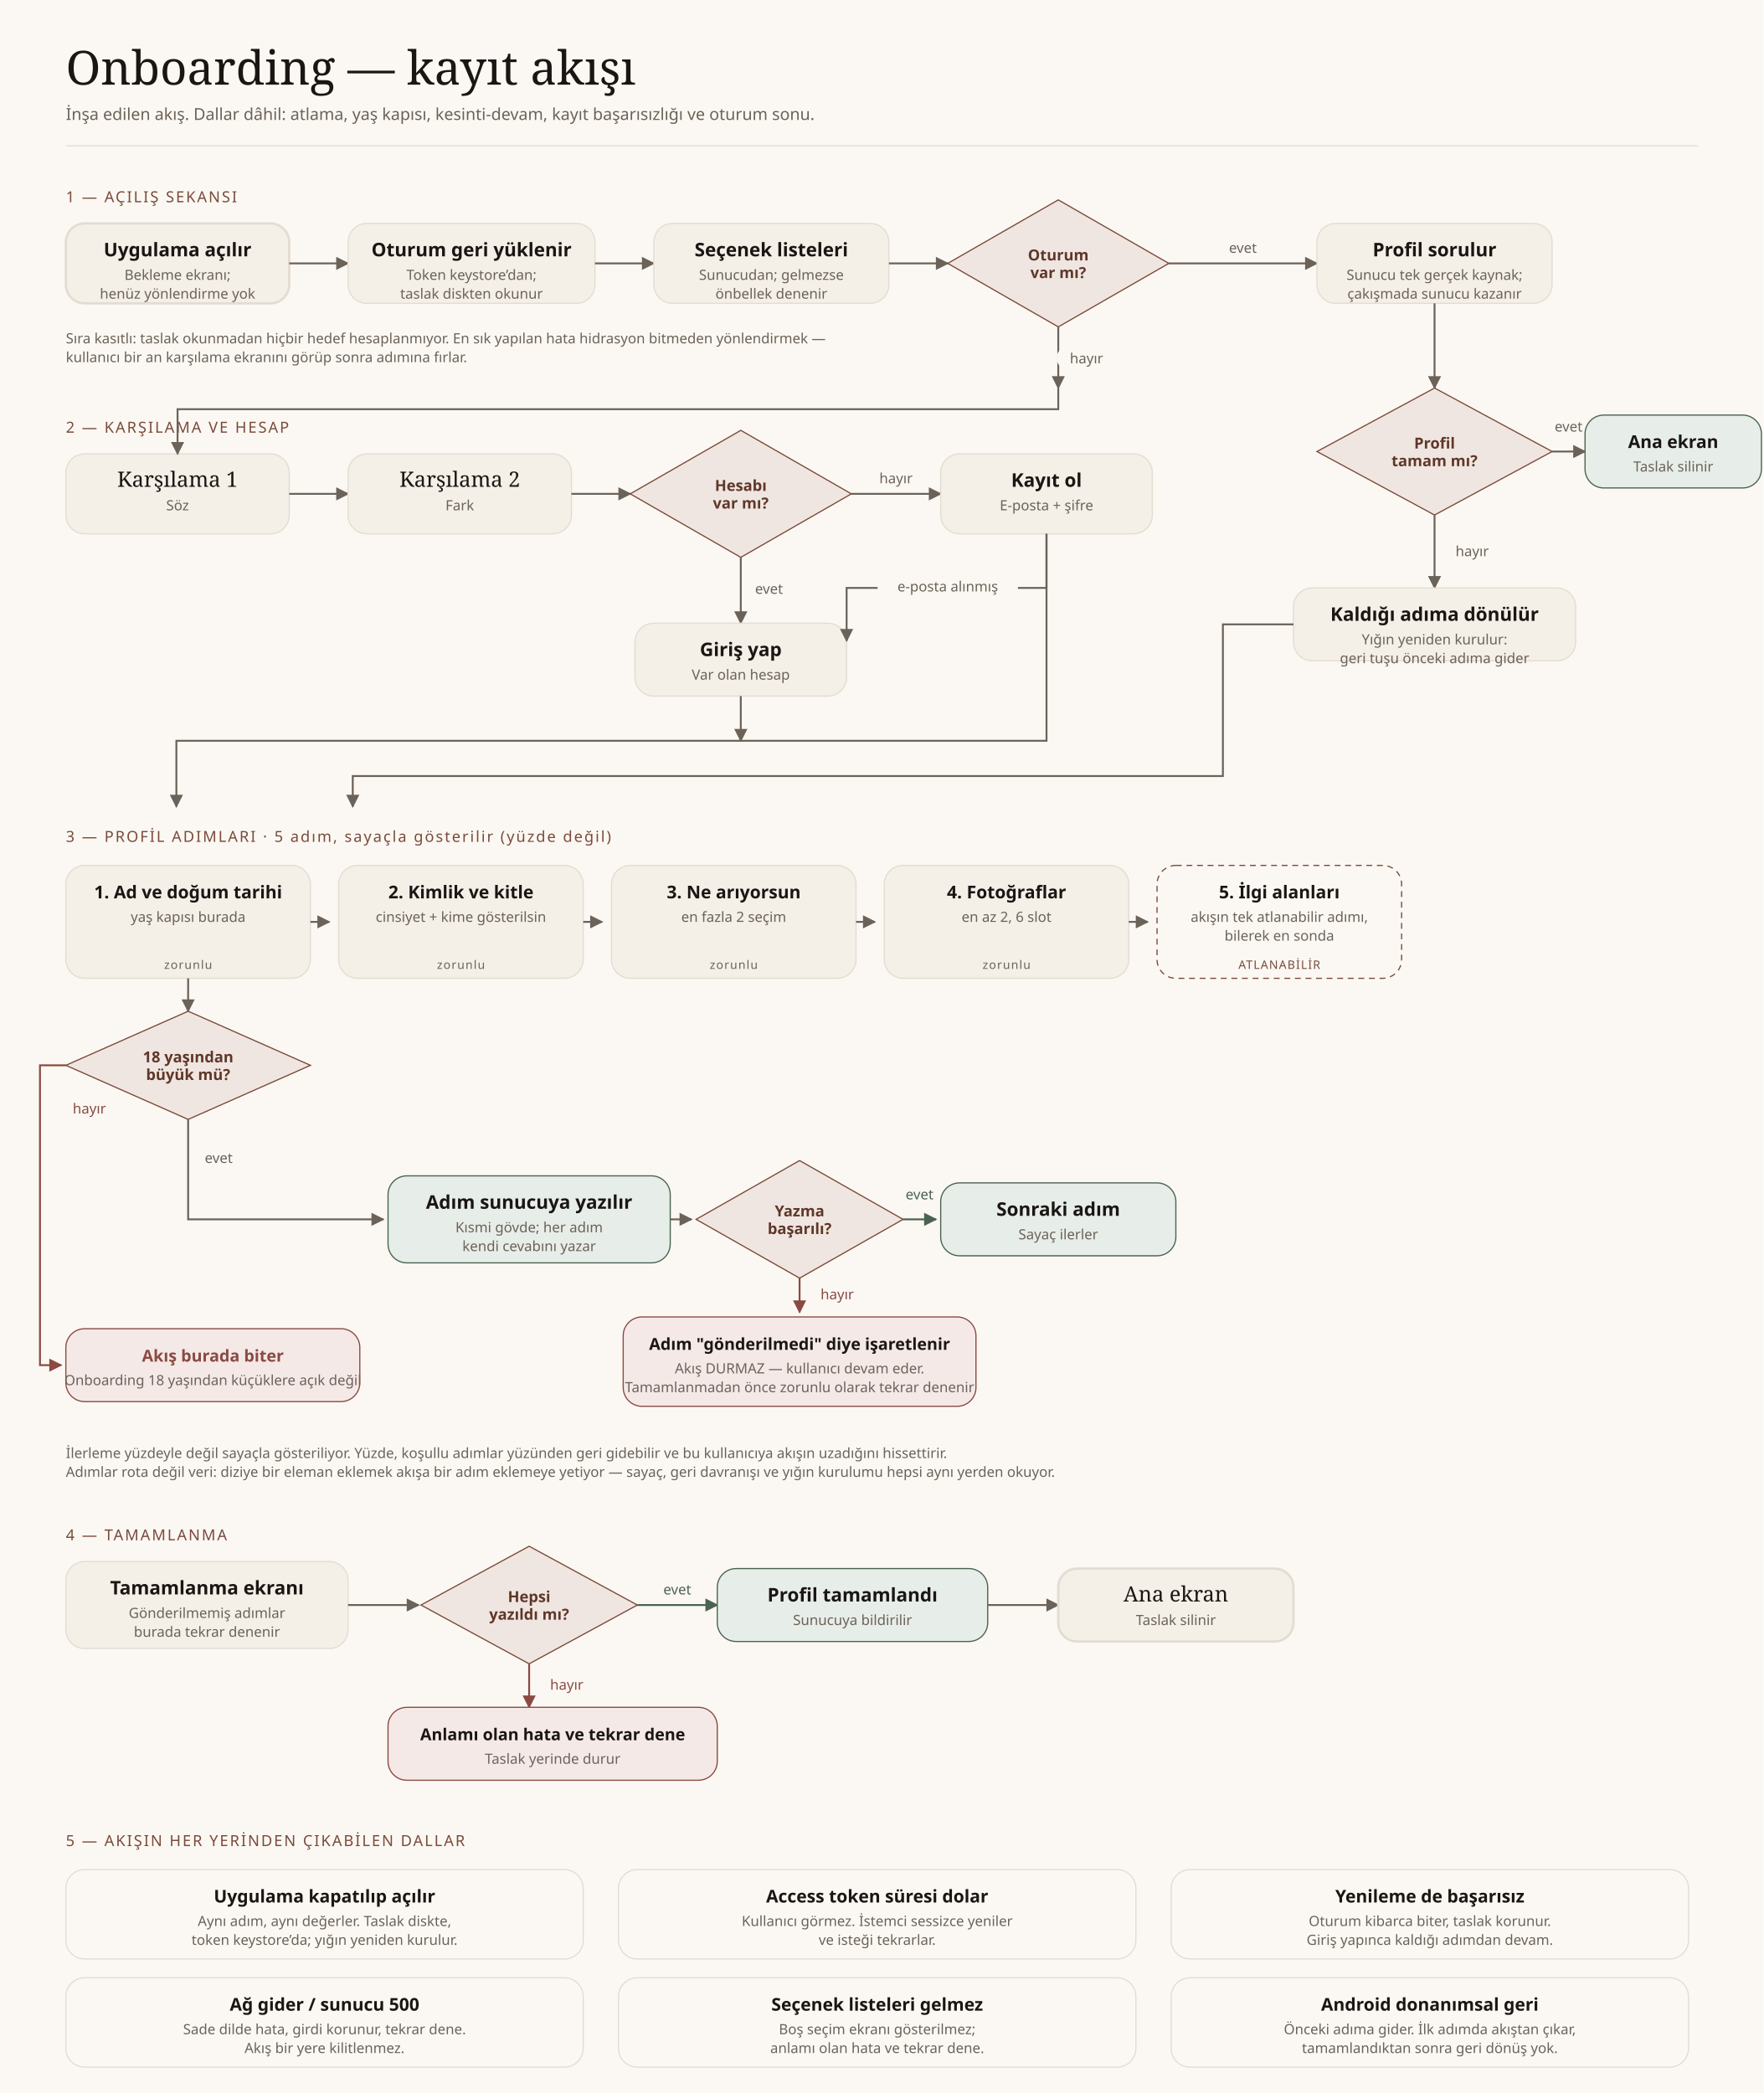
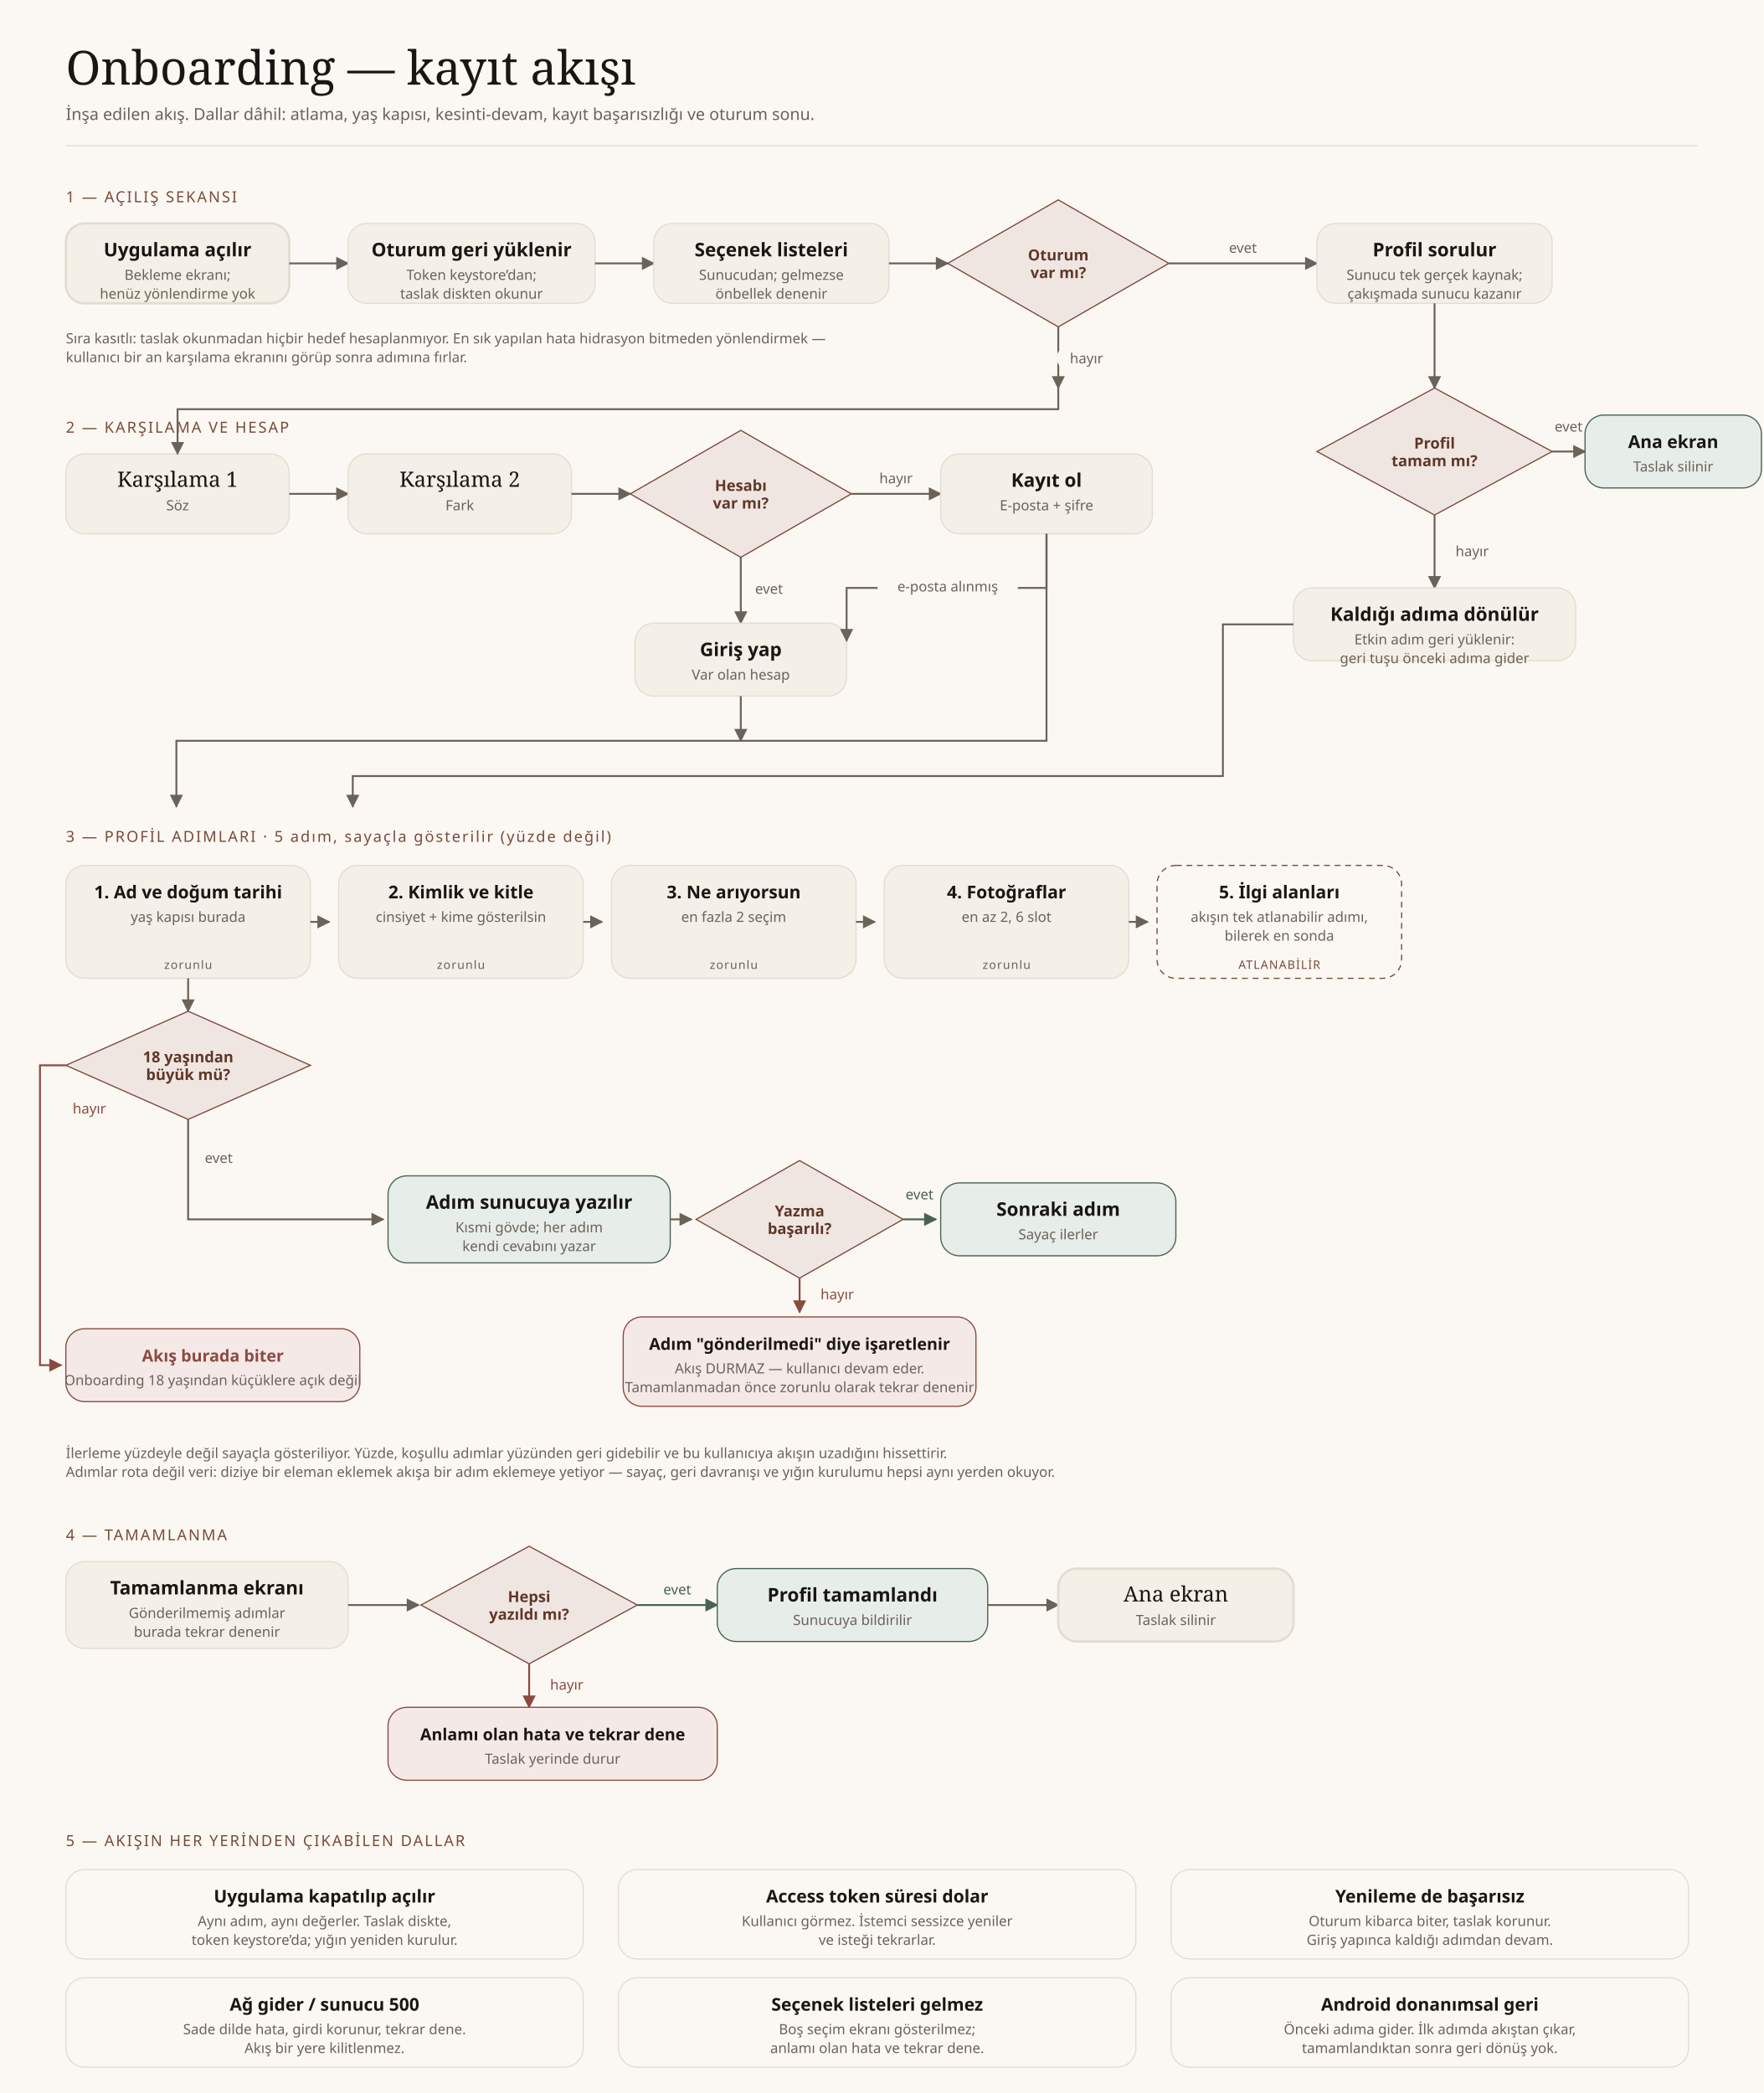
<svg xmlns="http://www.w3.org/2000/svg" width="1500" height="1780" viewBox="0 0 1500 1780" font-family="'Figtree','Segoe UI',system-ui,-apple-system,sans-serif">
  <defs>
    <marker id="arrow" viewBox="0 0 10 10" refX="9" refY="5" markerWidth="7" markerHeight="7" orient="auto-start-reverse">
      <path d="M 0 0 L 10 5 L 0 10 z" fill="#6B6259" />
    </marker>
    <marker id="arrowRed" viewBox="0 0 10 10" refX="9" refY="5" markerWidth="7" markerHeight="7" orient="auto-start-reverse">
      <path d="M 0 0 L 10 5 L 0 10 z" fill="#8A4A42" />
    </marker>
    <marker id="arrowGreen" viewBox="0 0 10 10" refX="9" refY="5" markerWidth="7" markerHeight="7" orient="auto-start-reverse">
      <path d="M 0 0 L 10 5 L 0 10 z" fill="#4A6350" />
    </marker>
  </defs>
  <rect width="1500" height="1780" fill="#FBF8F3" />
  <text x="56" y="72" font-family="'Newsreader','Iowan Old Style',Georgia,serif" font-size="40" fill="#1A1614">Onboarding — kayıt akışı</text>
  <text x="56" y="102" font-size="14" fill="#6B6259">İnşa edilen akış. Dallar dâhil: atlama, yaş kapısı, kesinti-devam, kayıt başarısızlığı ve oturum sonu.</text>
  <line x1="56" y1="124" x2="1444" y2="124" stroke="#E3DCD1" />
  <text x="56" y="172" font-size="13" letter-spacing="1.4" fill="#7A4A3A">1 — AÇILIŞ SEKANSI</text>
  <rect x="56" y="190" width="190" height="68" rx="16" fill="#F4EFE7" stroke="#E3DCD1" stroke-width="2" />
  <text x="151" y="218" text-anchor="middle" font-family="'Figtree','Segoe UI',system-ui,-apple-system,sans-serif" font-size="16" font-weight="600" fill="#1A1614">Uygulama açılır</text>
  <text x="151" y="238" text-anchor="middle" font-size="12" fill="#6B6259">Bekleme ekranı;</text>
  <text x="151" y="254" text-anchor="middle" font-size="12" fill="#6B6259">henüz yönlendirme yok</text>
  <path d="M 246 224 L 296 224" fill="none" stroke="#6B6259" stroke-width="1.6" marker-end="url(#arrow)" />
  <rect x="296" y="190" width="210" height="68" rx="16" fill="#F4EFE7" stroke="#E3DCD1" stroke-width="1" />
  <text x="401" y="218" text-anchor="middle" font-family="'Figtree','Segoe UI',system-ui,-apple-system,sans-serif" font-size="16" font-weight="600" fill="#1A1614">Oturum geri yüklenir</text>
  <text x="401" y="238" text-anchor="middle" font-size="12" fill="#6B6259">Token keystore’dan;</text>
  <text x="401" y="254" text-anchor="middle" font-size="12" fill="#6B6259">taslak diskten okunur</text>
  <path d="M 506 224 L 556 224" fill="none" stroke="#6B6259" stroke-width="1.6" marker-end="url(#arrow)" />
  <rect x="556" y="190" width="200" height="68" rx="16" fill="#F4EFE7" stroke="#E3DCD1" stroke-width="1" />
  <text x="656" y="218" text-anchor="middle" font-family="'Figtree','Segoe UI',system-ui,-apple-system,sans-serif" font-size="16" font-weight="600" fill="#1A1614">Seçenek listeleri</text>
  <text x="656" y="238" text-anchor="middle" font-size="12" fill="#6B6259">Sunucudan; gelmezse</text>
  <text x="656" y="254" text-anchor="middle" font-size="12" fill="#6B6259">önbellek denenir</text>
  <path d="M 756 224 L 806 224" fill="none" stroke="#6B6259" stroke-width="1.6" marker-end="url(#arrow)" />
  <path d="M 900 170 L 994 224 L 900 278 L 806 224 Z" fill="#F0E6E1" stroke="#7A4A3A" />
  <text x="900" y="221.5" text-anchor="middle" font-size="13" font-weight="600" fill="#5F3729">Oturum</text>
  <text x="900" y="236.5" text-anchor="middle" font-size="13" font-weight="600" fill="#5F3729">var mı?</text>
  <text x="56" y="292" font-size="12" fill="#6B6259">Sıra kasıtlı: taslak okunmadan hiçbir hedef hesaplanmıyor. En sık yapılan hata hidrasyon bitmeden yönlendirmek —</text>
  <text x="56" y="308" font-size="12" fill="#6B6259">kullanıcı bir an karşılama ekranını görüp sonra adımına fırlar.</text>
  <path d="M 900 278 L 900 330" fill="none" stroke="#6B6259" stroke-width="1.6" marker-end="url(#arrow)" />
  <rect x="898.75" y="295" width="50.5" height="19" rx="9" fill="#FBF8F3" />
  <text x="924" y="309" text-anchor="middle" font-size="12" fill="#6B6259">hayır</text>
  <path d="M 994 224 L 1120 224" fill="none" stroke="#6B6259" stroke-width="1.6" marker-end="url(#arrow)" />
  <rect x="1035.2" y="201" width="43.6" height="19" rx="9" fill="#FBF8F3" />
  <text x="1057" y="215" text-anchor="middle" font-size="12" fill="#6B6259">evet</text>
  <rect x="1120" y="190" width="200" height="68" rx="16" fill="#F4EFE7" stroke="#E3DCD1" stroke-width="1" />
  <text x="1220" y="218" text-anchor="middle" font-family="'Figtree','Segoe UI',system-ui,-apple-system,sans-serif" font-size="16" font-weight="600" fill="#1A1614">Profil sorulur</text>
  <text x="1220" y="238" text-anchor="middle" font-size="12" fill="#6B6259">Sunucu tek gerçek kaynak;</text>
  <text x="1220" y="254" text-anchor="middle" font-size="12" fill="#6B6259">çakışmada sunucu kazanır</text>
  <path d="M 1220 258 L 1220 330" fill="none" stroke="#6B6259" stroke-width="1.6" marker-end="url(#arrow)" />
  <path d="M 1220 330 L 1320 384 L 1220 438 L 1120 384 Z" fill="#F0E6E1" stroke="#7A4A3A" />
  <text x="1220" y="381.5" text-anchor="middle" font-size="13" font-weight="600" fill="#5F3729">Profil</text>
  <text x="1220" y="396.5" text-anchor="middle" font-size="13" font-weight="600" fill="#5F3729">tamam mı?</text>
  <text x="56" y="368" font-size="13" letter-spacing="1.4" fill="#7A4A3A">2 — KARŞILAMA VE HESAP</text>
  <rect x="56" y="386" width="190" height="68" rx="16" fill="#F4EFE7" stroke="#E3DCD1" stroke-width="1" />
  <text x="151" y="414" text-anchor="middle" font-family="'Newsreader','Iowan Old Style',Georgia,serif" font-size="18" font-weight="400" fill="#1A1614">Karşılama 1</text>
  <text x="151" y="434" text-anchor="middle" font-size="12" fill="#6B6259">Söz</text>
  <path d="M 246 420 L 296 420" fill="none" stroke="#6B6259" stroke-width="1.6" marker-end="url(#arrow)" />
  <rect x="296" y="386" width="190" height="68" rx="16" fill="#F4EFE7" stroke="#E3DCD1" stroke-width="1" />
  <text x="391" y="414" text-anchor="middle" font-family="'Newsreader','Iowan Old Style',Georgia,serif" font-size="18" font-weight="400" fill="#1A1614">Karşılama 2</text>
  <text x="391" y="434" text-anchor="middle" font-size="12" fill="#6B6259">Fark</text>
  <path d="M 486 420 L 536 420" fill="none" stroke="#6B6259" stroke-width="1.6" marker-end="url(#arrow)" />
  <path d="M 630 366 L 724 420 L 630 474 L 536 420 Z" fill="#F0E6E1" stroke="#7A4A3A" />
  <text x="630" y="417.5" text-anchor="middle" font-size="13" font-weight="600" fill="#5F3729">Hesabı</text>
  <text x="630" y="432.5" text-anchor="middle" font-size="13" font-weight="600" fill="#5F3729">var mı?</text>
  <path d="M 724 420 L 800 420" fill="none" stroke="#6B6259" stroke-width="1.6" marker-end="url(#arrow)" />
  <rect x="736.75" y="397" width="50.5" height="19" rx="9" fill="#FBF8F3" />
  <text x="762" y="411" text-anchor="middle" font-size="12" fill="#6B6259">hayır</text>
  <rect x="800" y="386" width="180" height="68" rx="16" fill="#F4EFE7" stroke="#E3DCD1" stroke-width="1" />
  <text x="890" y="414" text-anchor="middle" font-family="'Figtree','Segoe UI',system-ui,-apple-system,sans-serif" font-size="16" font-weight="600" fill="#1A1614">Kayıt ol</text>
  <text x="890" y="434" text-anchor="middle" font-size="12" fill="#6B6259">E-posta + şifre</text>
  <path d="M 630 474 L 630 530" fill="none" stroke="#6B6259" stroke-width="1.6" marker-end="url(#arrow)" />
  <rect x="632.2" y="491" width="43.6" height="19" rx="9" fill="#FBF8F3" />
  <text x="654" y="505" text-anchor="middle" font-size="12" fill="#6B6259">evet</text>
  <rect x="540" y="530" width="180" height="62" rx="16" fill="#F4EFE7" stroke="#E3DCD1" stroke-width="1" />
  <text x="630" y="558" text-anchor="middle" font-family="'Figtree','Segoe UI',system-ui,-apple-system,sans-serif" font-size="16" font-weight="600" fill="#1A1614">Giriş yap</text>
  <text x="630" y="578" text-anchor="middle" font-size="12" fill="#6B6259">Var olan hesap</text>
  <path d="M 890 454 L 890 500 L 720 500 L 720 545" fill="none" stroke="#6B6259" stroke-width="1.6" marker-end="url(#arrow)" />
  <rect x="746.25" y="489" width="119.5" height="19" rx="9" fill="#FBF8F3" />
  <text x="806" y="503" text-anchor="middle" font-size="12" fill="#6B6259">e-posta alınmış</text>
  <path d="M 890 454 L 890 630 L 150 630 L 150 686" fill="none" stroke="#6B6259" stroke-width="1.6" marker-end="url(#arrow)" />
  <path d="M 630 592 L 630 630" fill="none" stroke="#6B6259" stroke-width="1.6" marker-end="url(#arrow)" />
  <path d="M 900 330 L 900 348 L 151 348 L 151 386" fill="none" stroke="#6B6259" stroke-width="1.6" marker-end="url(#arrow)" />
  <path d="M 1320 384 L 1348 384" fill="none" stroke="#6B6259" stroke-width="1.6" marker-end="url(#arrow)" />
  <rect x="1312.2" y="353" width="43.6" height="19" rx="9" fill="#FBF8F3" />
  <text x="1334" y="367" text-anchor="middle" font-size="12" fill="#6B6259">evet</text>
  <rect x="1348" y="353" width="150" height="62" rx="16" fill="#E7EDE8" stroke="#4A6350" stroke-width="1" />
  <text x="1423" y="381" text-anchor="middle" font-family="'Figtree','Segoe UI',system-ui,-apple-system,sans-serif" font-size="15" font-weight="600" fill="#1A1614">Ana ekran</text>
  <text x="1423" y="401" text-anchor="middle" font-size="12" fill="#6B6259">Taslak silinir</text>
  <path d="M 1220 438 L 1220 500" fill="none" stroke="#6B6259" stroke-width="1.6" marker-end="url(#arrow)" />
  <rect x="1226.75" y="459" width="50.5" height="19" rx="9" fill="#FBF8F3" />
  <text x="1252" y="473" text-anchor="middle" font-size="12" fill="#6B6259">hayır</text>
  <rect x="1100" y="500" width="240" height="62" rx="16" fill="#F4EFE7" stroke="#E3DCD1" stroke-width="1" />
  <text x="1220" y="528" text-anchor="middle" font-family="'Figtree','Segoe UI',system-ui,-apple-system,sans-serif" font-size="16" font-weight="600" fill="#1A1614">Kaldığı adıma dönülür</text>
-   <text x="1220" y="548" text-anchor="middle" font-size="12" fill="#6B6259">Yığın yeniden kurulur:</text>
+   <text x="1220" y="548" text-anchor="middle" font-size="12" fill="#6B6259">Etkin adım geri yüklenir:</text>
  <text x="1220" y="564" text-anchor="middle" font-size="12" fill="#6B6259">geri tuşu önceki adıma gider</text>
  <path d="M 1100 531 L 1040 531 L 1040 660 L 300 660 L 300 686" fill="none" stroke="#6B6259" stroke-width="1.6" marker-end="url(#arrow)" />
  <text x="56" y="716" font-size="13" letter-spacing="1.4" fill="#7A4A3A">3 — PROFİL ADIMLARI · 5 adım, sayaçla gösterilir (yüzde değil)</text>
  <rect x="56" y="736" width="208" height="96" rx="16" fill="#F4EFE7" stroke="#E3DCD1" stroke-width="1" />
  <text x="160" y="764" text-anchor="middle" font-family="'Figtree','Segoe UI',system-ui,-apple-system,sans-serif" font-size="15" font-weight="600" fill="#1A1614">1. Ad ve doğum tarihi</text>
  <text x="160" y="784" text-anchor="middle" font-size="12" fill="#6B6259">yaş kapısı burada</text>
  <text x="160" y="824" text-anchor="middle" font-size="10" letter-spacing="0.8" fill="#6B6259">zorunlu</text>
  <path d="M 264 784 L 280 784" fill="none" stroke="#6B6259" stroke-width="1.6" marker-end="url(#arrow)" />
  <rect x="288" y="736" width="208" height="96" rx="16" fill="#F4EFE7" stroke="#E3DCD1" stroke-width="1" />
  <text x="392" y="764" text-anchor="middle" font-family="'Figtree','Segoe UI',system-ui,-apple-system,sans-serif" font-size="15" font-weight="600" fill="#1A1614">2. Kimlik ve kitle</text>
  <text x="392" y="784" text-anchor="middle" font-size="12" fill="#6B6259">cinsiyet + kime gösterilsin</text>
  <text x="392" y="824" text-anchor="middle" font-size="10" letter-spacing="0.8" fill="#6B6259">zorunlu</text>
  <path d="M 496 784 L 512 784" fill="none" stroke="#6B6259" stroke-width="1.6" marker-end="url(#arrow)" />
  <rect x="520" y="736" width="208" height="96" rx="16" fill="#F4EFE7" stroke="#E3DCD1" stroke-width="1" />
  <text x="624" y="764" text-anchor="middle" font-family="'Figtree','Segoe UI',system-ui,-apple-system,sans-serif" font-size="15" font-weight="600" fill="#1A1614">3. Ne arıyorsun</text>
  <text x="624" y="784" text-anchor="middle" font-size="12" fill="#6B6259">en fazla 2 seçim</text>
  <text x="624" y="824" text-anchor="middle" font-size="10" letter-spacing="0.8" fill="#6B6259">zorunlu</text>
  <path d="M 728 784 L 744 784" fill="none" stroke="#6B6259" stroke-width="1.6" marker-end="url(#arrow)" />
  <rect x="752" y="736" width="208" height="96" rx="16" fill="#F4EFE7" stroke="#E3DCD1" stroke-width="1" />
  <text x="856" y="764" text-anchor="middle" font-family="'Figtree','Segoe UI',system-ui,-apple-system,sans-serif" font-size="15" font-weight="600" fill="#1A1614">4. Fotoğraflar</text>
  <text x="856" y="784" text-anchor="middle" font-size="12" fill="#6B6259">en az 2, 6 slot</text>
  <text x="856" y="824" text-anchor="middle" font-size="10" letter-spacing="0.8" fill="#6B6259">zorunlu</text>
  <path d="M 960 784 L 976 784" fill="none" stroke="#6B6259" stroke-width="1.6" marker-end="url(#arrow)" />
  <rect x="984" y="736" width="208" height="96" rx="16" fill="#FBF8F3" stroke="#7A4A3A" stroke-width="1" stroke-dasharray="5 4" />
  <text x="1088" y="764" text-anchor="middle" font-family="'Figtree','Segoe UI',system-ui,-apple-system,sans-serif" font-size="15" font-weight="600" fill="#1A1614">5. İlgi alanları</text>
  <text x="1088" y="784" text-anchor="middle" font-size="12" fill="#6B6259">akışın tek atlanabilir adımı,</text>
  <text x="1088" y="800" text-anchor="middle" font-size="12" fill="#6B6259">bilerek en sonda</text>
  <text x="1088" y="824" text-anchor="middle" font-size="10" letter-spacing="0.8" fill="#7A4A3A">ATLANABİLİR</text>
  <path d="M 160 860 L 264 906 L 160 952 L 56 906 Z" fill="#F0E6E1" stroke="#7A4A3A" />
  <text x="160" y="903.5" text-anchor="middle" font-size="13" font-weight="600" fill="#5F3729">18 yaşından</text>
  <text x="160" y="918.5" text-anchor="middle" font-size="13" font-weight="600" fill="#5F3729">büyük mü?</text>
  <path d="M 160 832 L 160 860" fill="none" stroke="#6B6259" stroke-width="1.6" marker-end="url(#arrow)" />
  <path d="M 56 906 L 34 906 L 34 1161 L 52 1161" fill="none" stroke="#8A4A42" stroke-width="1.6" marker-end="url(#arrowRed)" />
  <rect x="50.75" y="933" width="50.5" height="19" rx="9" fill="#FBF8F3" />
  <text x="76" y="947" text-anchor="middle" font-size="12" fill="#8A4A42">hayır</text>
  <rect x="56" y="1130" width="250" height="62" rx="16" fill="#F5E9E7" stroke="#8A4A42" stroke-width="1" />
  <text x="181" y="1158" text-anchor="middle" font-family="'Figtree','Segoe UI',system-ui,-apple-system,sans-serif" font-size="14" font-weight="600" fill="#8A4A42">Akış burada biter</text>
  <text x="181" y="1178" text-anchor="middle" font-size="12" fill="#6B6259">Onboarding 18 yaşından küçüklere açık değil</text>
  <path d="M 160 952 L 160 1037 L 326 1037" fill="none" stroke="#6B6259" stroke-width="1.6" marker-end="url(#arrow)" />
  <rect x="164.2" y="975" width="43.6" height="19" rx="9" fill="#FBF8F3" />
  <text x="186" y="989" text-anchor="middle" font-size="12" fill="#6B6259">evet</text>
  <rect x="330" y="1000" width="240" height="74" rx="16" fill="#E7EDE8" stroke="#4A6350" stroke-width="1" />
  <text x="450" y="1028" text-anchor="middle" font-family="'Figtree','Segoe UI',system-ui,-apple-system,sans-serif" font-size="16" font-weight="600" fill="#1A1614">Adım sunucuya yazılır</text>
  <text x="450" y="1048" text-anchor="middle" font-size="12" fill="#6B6259">Kısmi gövde; her adım</text>
  <text x="450" y="1064" text-anchor="middle" font-size="12" fill="#6B6259">kendi cevabını yazar</text>
  <path d="M 570 1037 L 588 1037" fill="none" stroke="#6B6259" stroke-width="1.6" marker-end="url(#arrow)" />
  <path d="M 680 987 L 768 1037 L 680 1087 L 592 1037 Z" fill="#F0E6E1" stroke="#7A4A3A" />
  <text x="680" y="1034.5" text-anchor="middle" font-size="13" font-weight="600" fill="#5F3729">Yazma</text>
  <text x="680" y="1049.5" text-anchor="middle" font-size="13" font-weight="600" fill="#5F3729">başarılı?</text>
  <path d="M 768 1037 L 796 1037" fill="none" stroke="#4A6350" stroke-width="1.6" marker-end="url(#arrowGreen)" />
  <rect x="760.2" y="1006" width="43.6" height="19" rx="9" fill="#FBF8F3" />
  <text x="782" y="1020" text-anchor="middle" font-size="12" fill="#4A6350">evet</text>
  <rect x="800" y="1006" width="200" height="62" rx="16" fill="#E7EDE8" stroke="#4A6350" stroke-width="1" />
  <text x="900" y="1034" text-anchor="middle" font-family="'Figtree','Segoe UI',system-ui,-apple-system,sans-serif" font-size="16" font-weight="600" fill="#1A1614">Sonraki adım</text>
  <text x="900" y="1054" text-anchor="middle" font-size="12" fill="#6B6259">Sayaç ilerler</text>
  <path d="M 680 1087 L 680 1116" fill="none" stroke="#8A4A42" stroke-width="1.6" marker-end="url(#arrowRed)" />
  <rect x="686.75" y="1091" width="50.5" height="19" rx="9" fill="#FBF8F3" />
  <text x="712" y="1105" text-anchor="middle" font-size="12" fill="#8A4A42">hayır</text>
  <rect x="530" y="1120" width="300" height="76" rx="16" fill="#F5E9E7" stroke="#8A4A42" stroke-width="1" />
  <text x="680" y="1148" text-anchor="middle" font-family="'Figtree','Segoe UI',system-ui,-apple-system,sans-serif" font-size="14" font-weight="600" fill="#1A1614">Adım "gönderilmedi" diye işaretlenir</text>
  <text x="680" y="1168" text-anchor="middle" font-size="12" fill="#6B6259">Akış DURMAZ — kullanıcı devam eder.</text>
  <text x="680" y="1184" text-anchor="middle" font-size="12" fill="#6B6259">Tamamlanmadan önce zorunlu olarak tekrar denenir</text>
  <text x="56" y="1240" font-size="12" fill="#6B6259">İlerleme yüzdeyle değil sayaçla gösteriliyor. Yüzde, koşullu adımlar yüzünden geri gidebilir ve bu kullanıcıya akışın uzadığını hissettirir.</text>
  <text x="56" y="1256" font-size="12" fill="#6B6259">Adımlar rota değil veri: diziye bir eleman eklemek akışa bir adım eklemeye yetiyor — sayaç, geri davranışı ve yığın kurulumu hepsi aynı yerden okuyor.</text>
  <text x="56" y="1310" font-size="13" letter-spacing="1.4" fill="#7A4A3A">4 — TAMAMLANMA</text>
  <rect x="56" y="1328" width="240" height="74" rx="16" fill="#F4EFE7" stroke="#E3DCD1" stroke-width="1" />
  <text x="176" y="1356" text-anchor="middle" font-family="'Figtree','Segoe UI',system-ui,-apple-system,sans-serif" font-size="16" font-weight="600" fill="#1A1614">Tamamlanma ekranı</text>
  <text x="176" y="1376" text-anchor="middle" font-size="12" fill="#6B6259">Gönderilmemiş adımlar</text>
  <text x="176" y="1392" text-anchor="middle" font-size="12" fill="#6B6259">burada tekrar denenir</text>
  <path d="M 296 1365 L 356 1365" fill="none" stroke="#6B6259" stroke-width="1.6" marker-end="url(#arrow)" />
  <path d="M 450 1315 L 542 1365 L 450 1415 L 358 1365 Z" fill="#F0E6E1" stroke="#7A4A3A" />
  <text x="450" y="1362.5" text-anchor="middle" font-size="13" font-weight="600" fill="#5F3729">Hepsi</text>
  <text x="450" y="1377.5" text-anchor="middle" font-size="13" font-weight="600" fill="#5F3729">yazıldı mı?</text>
  <path d="M 542 1365 L 610 1365" fill="none" stroke="#4A6350" stroke-width="1.6" marker-end="url(#arrowGreen)" />
  <rect x="554.2" y="1342" width="43.6" height="19" rx="9" fill="#FBF8F3" />
  <text x="576" y="1356" text-anchor="middle" font-size="12" fill="#4A6350">evet</text>
  <rect x="610" y="1334" width="230" height="62" rx="16" fill="#E7EDE8" stroke="#4A6350" stroke-width="1" />
  <text x="725" y="1362" text-anchor="middle" font-family="'Figtree','Segoe UI',system-ui,-apple-system,sans-serif" font-size="16" font-weight="600" fill="#1A1614">Profil tamamlandı</text>
  <text x="725" y="1382" text-anchor="middle" font-size="12" fill="#6B6259">Sunucuya bildirilir</text>
  <path d="M 840 1365 L 900 1365" fill="none" stroke="#6B6259" stroke-width="1.6" marker-end="url(#arrow)" />
  <rect x="900" y="1334" width="200" height="62" rx="16" fill="#F4EFE7" stroke="#E3DCD1" stroke-width="2" />
  <text x="1000" y="1362" text-anchor="middle" font-family="'Newsreader','Iowan Old Style',Georgia,serif" font-size="18" font-weight="400" fill="#1A1614">Ana ekran</text>
  <text x="1000" y="1382" text-anchor="middle" font-size="12" fill="#6B6259">Taslak silinir</text>
  <path d="M 450 1415 L 450 1452" fill="none" stroke="#8A4A42" stroke-width="1.6" marker-end="url(#arrowRed)" />
  <rect x="456.75" y="1423" width="50.5" height="19" rx="9" fill="#FBF8F3" />
  <text x="482" y="1437" text-anchor="middle" font-size="12" fill="#8A4A42">hayır</text>
  <rect x="330" y="1452" width="280" height="62" rx="16" fill="#F5E9E7" stroke="#8A4A42" stroke-width="1" />
  <text x="470" y="1480" text-anchor="middle" font-family="'Figtree','Segoe UI',system-ui,-apple-system,sans-serif" font-size="14" font-weight="600" fill="#1A1614">Anlamı olan hata ve tekrar dene</text>
  <text x="470" y="1500" text-anchor="middle" font-size="12" fill="#6B6259">Taslak yerinde durur</text>
  <text x="56" y="1570" font-size="13" letter-spacing="1.4" fill="#7A4A3A">5 — AKIŞIN HER YERİNDEN ÇIKABİLEN DALLAR</text>
  <rect x="56" y="1590" width="440" height="76" rx="16" fill="#FBF8F3" stroke="#E3DCD1" stroke-width="1" />
  <text x="276" y="1618" text-anchor="middle" font-family="'Figtree','Segoe UI',system-ui,-apple-system,sans-serif" font-size="15" font-weight="600" fill="#1A1614">Uygulama kapatılıp açılır</text>
  <text x="276" y="1638" text-anchor="middle" font-size="12" fill="#6B6259">Aynı adım, aynı değerler. Taslak diskte,</text>
  <text x="276" y="1654" text-anchor="middle" font-size="12" fill="#6B6259">token keystore’da; yığın yeniden kurulur.</text>
  <rect x="526" y="1590" width="440" height="76" rx="16" fill="#FBF8F3" stroke="#E3DCD1" stroke-width="1" />
  <text x="746" y="1618" text-anchor="middle" font-family="'Figtree','Segoe UI',system-ui,-apple-system,sans-serif" font-size="15" font-weight="600" fill="#1A1614">Access token süresi dolar</text>
  <text x="746" y="1638" text-anchor="middle" font-size="12" fill="#6B6259">Kullanıcı görmez. İstemci sessizce yeniler</text>
  <text x="746" y="1654" text-anchor="middle" font-size="12" fill="#6B6259">ve isteği tekrarlar.</text>
  <rect x="996" y="1590" width="440" height="76" rx="16" fill="#FBF8F3" stroke="#E3DCD1" stroke-width="1" />
  <text x="1216" y="1618" text-anchor="middle" font-family="'Figtree','Segoe UI',system-ui,-apple-system,sans-serif" font-size="15" font-weight="600" fill="#1A1614">Yenileme de başarısız</text>
  <text x="1216" y="1638" text-anchor="middle" font-size="12" fill="#6B6259">Oturum kibarca biter, taslak korunur.</text>
  <text x="1216" y="1654" text-anchor="middle" font-size="12" fill="#6B6259">Giriş yapınca kaldığı adımdan devam.</text>
  <rect x="56" y="1682" width="440" height="76" rx="16" fill="#FBF8F3" stroke="#E3DCD1" stroke-width="1" />
  <text x="276" y="1710" text-anchor="middle" font-family="'Figtree','Segoe UI',system-ui,-apple-system,sans-serif" font-size="15" font-weight="600" fill="#1A1614">Ağ gider / sunucu 500</text>
  <text x="276" y="1730" text-anchor="middle" font-size="12" fill="#6B6259">Sade dilde hata, girdi korunur, tekrar dene.</text>
  <text x="276" y="1746" text-anchor="middle" font-size="12" fill="#6B6259">Akış bir yere kilitlenmez.</text>
  <rect x="526" y="1682" width="440" height="76" rx="16" fill="#FBF8F3" stroke="#E3DCD1" stroke-width="1" />
  <text x="746" y="1710" text-anchor="middle" font-family="'Figtree','Segoe UI',system-ui,-apple-system,sans-serif" font-size="15" font-weight="600" fill="#1A1614">Seçenek listeleri gelmez</text>
  <text x="746" y="1730" text-anchor="middle" font-size="12" fill="#6B6259">Boş seçim ekranı gösterilmez;</text>
  <text x="746" y="1746" text-anchor="middle" font-size="12" fill="#6B6259">anlamı olan hata ve tekrar dene.</text>
  <rect x="996" y="1682" width="440" height="76" rx="16" fill="#FBF8F3" stroke="#E3DCD1" stroke-width="1" />
  <text x="1216" y="1710" text-anchor="middle" font-family="'Figtree','Segoe UI',system-ui,-apple-system,sans-serif" font-size="15" font-weight="600" fill="#1A1614">Android donanımsal geri</text>
  <text x="1216" y="1730" text-anchor="middle" font-size="12" fill="#6B6259">Önceki adıma gider. İlk adımda akıştan çıkar,</text>
  <text x="1216" y="1746" text-anchor="middle" font-size="12" fill="#6B6259">tamamlandıktan sonra geri dönüş yok.</text>
</svg>
